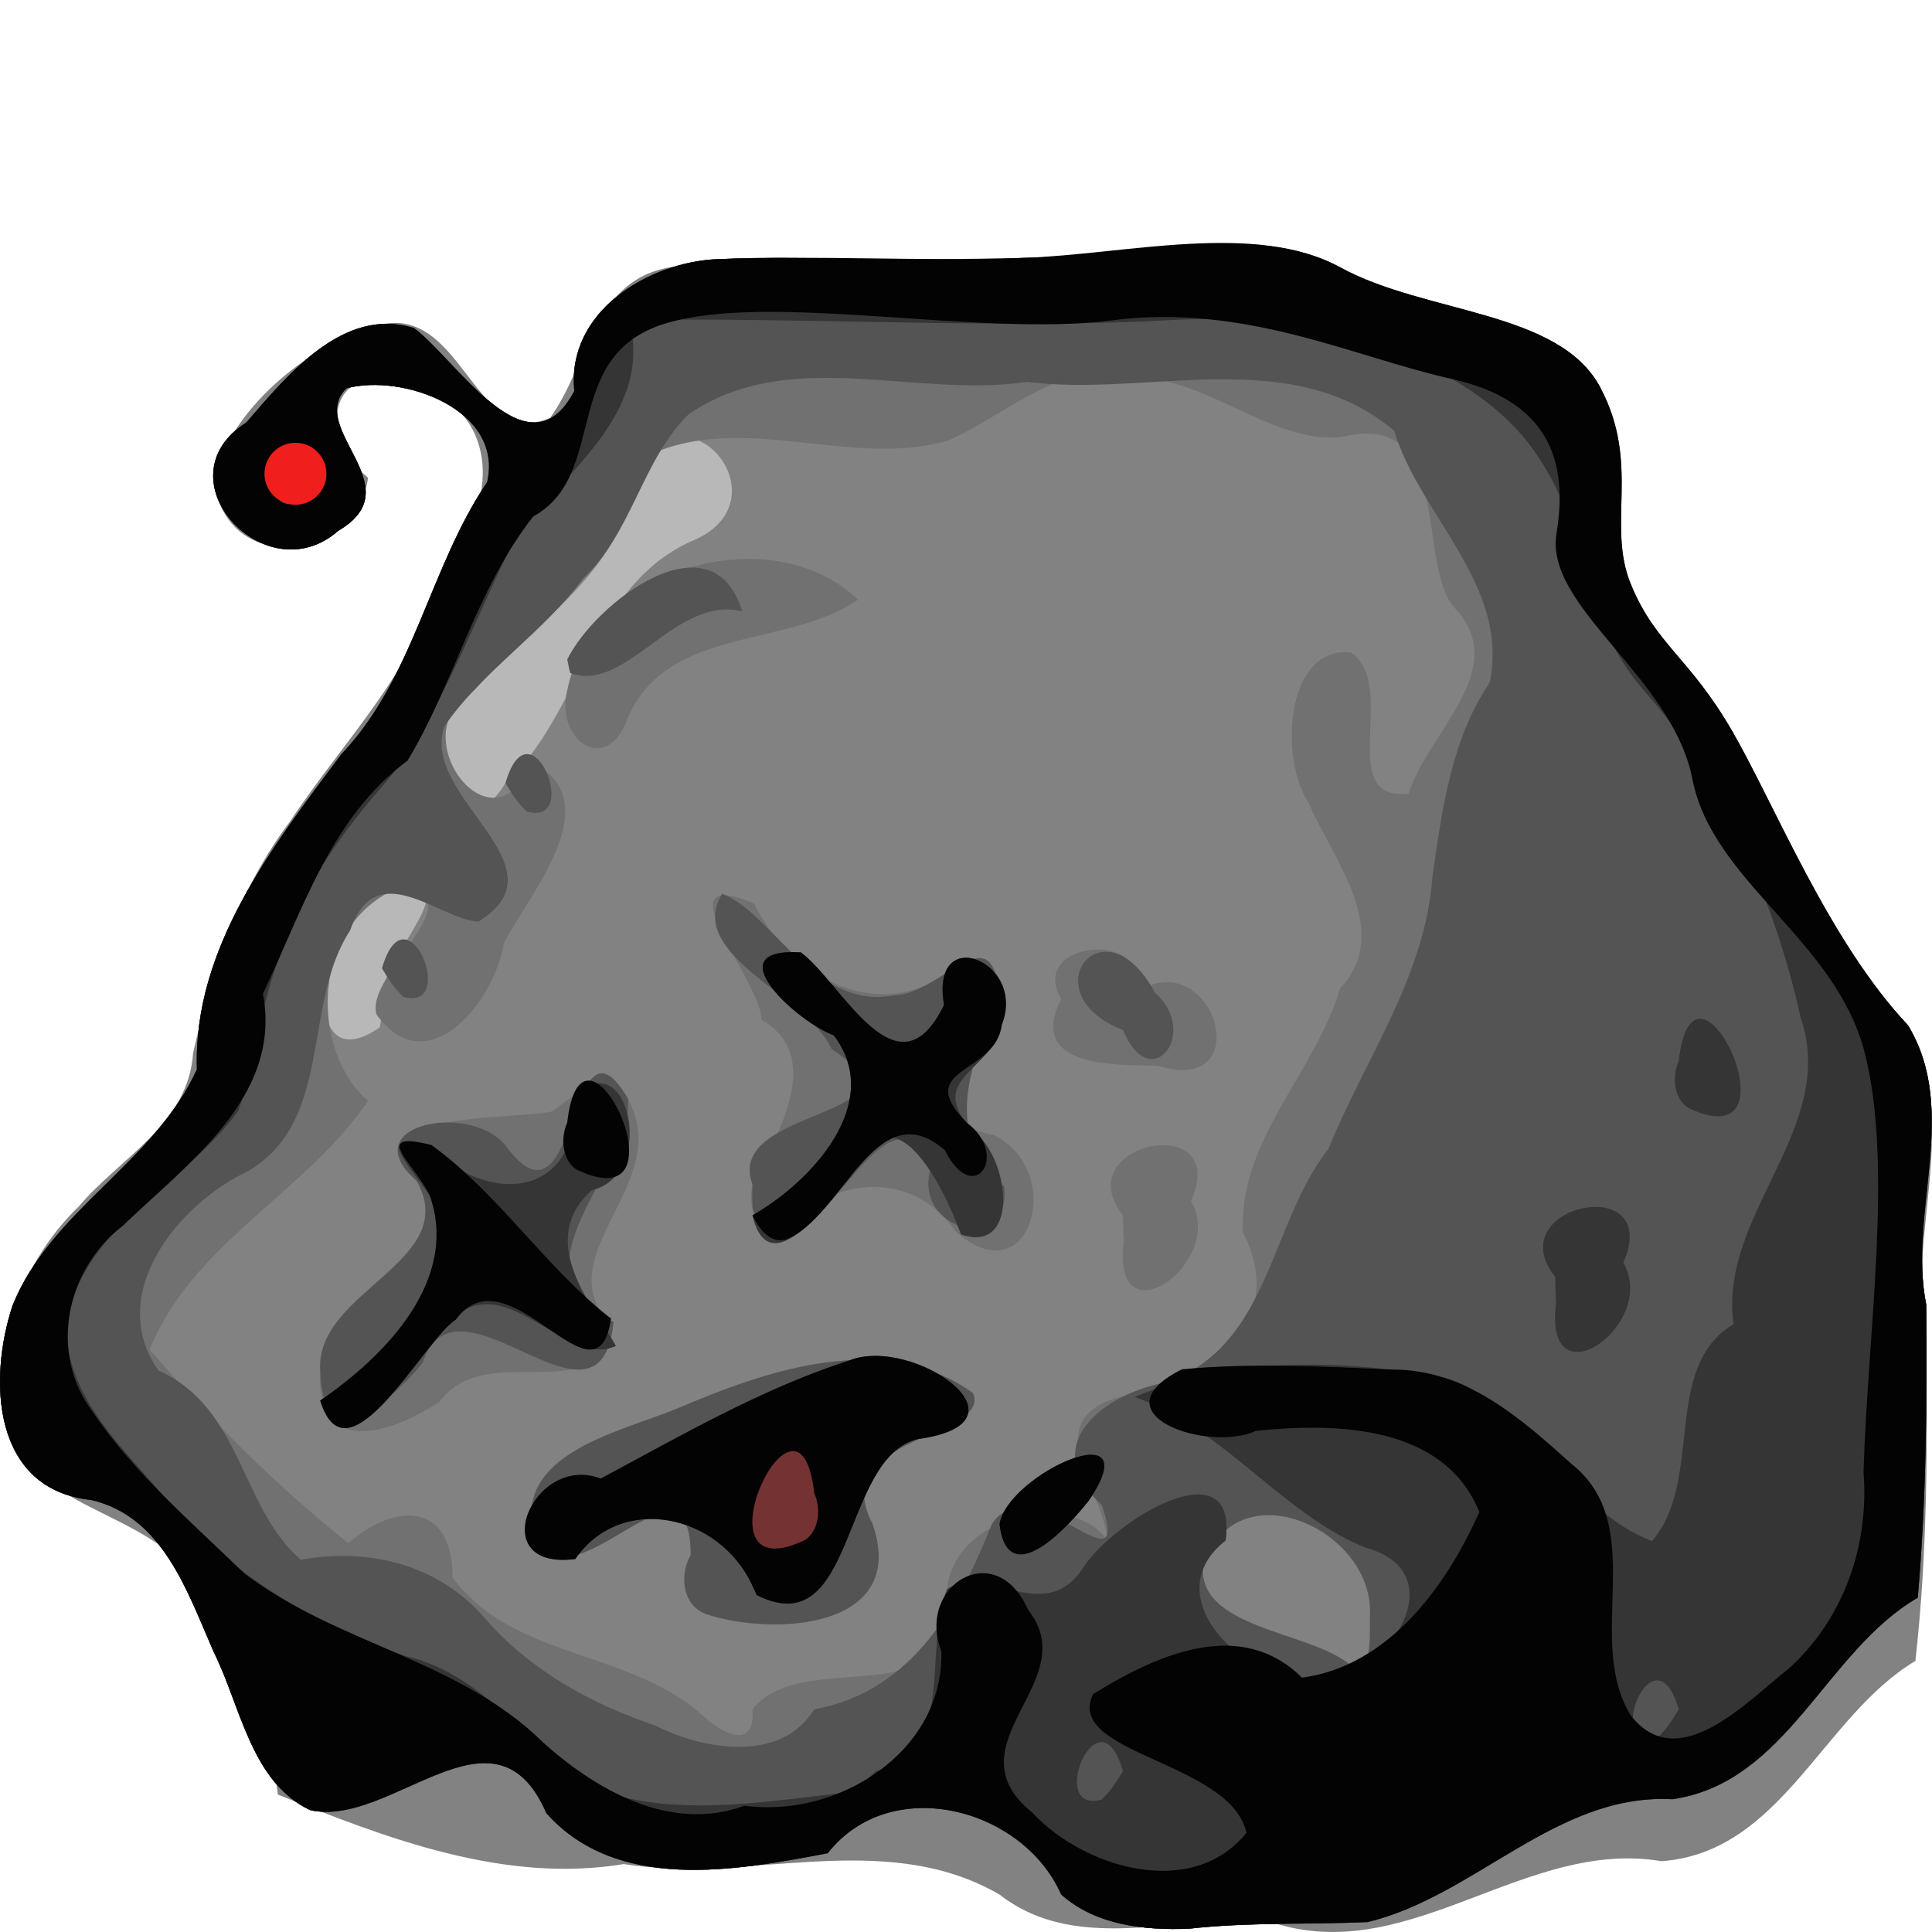
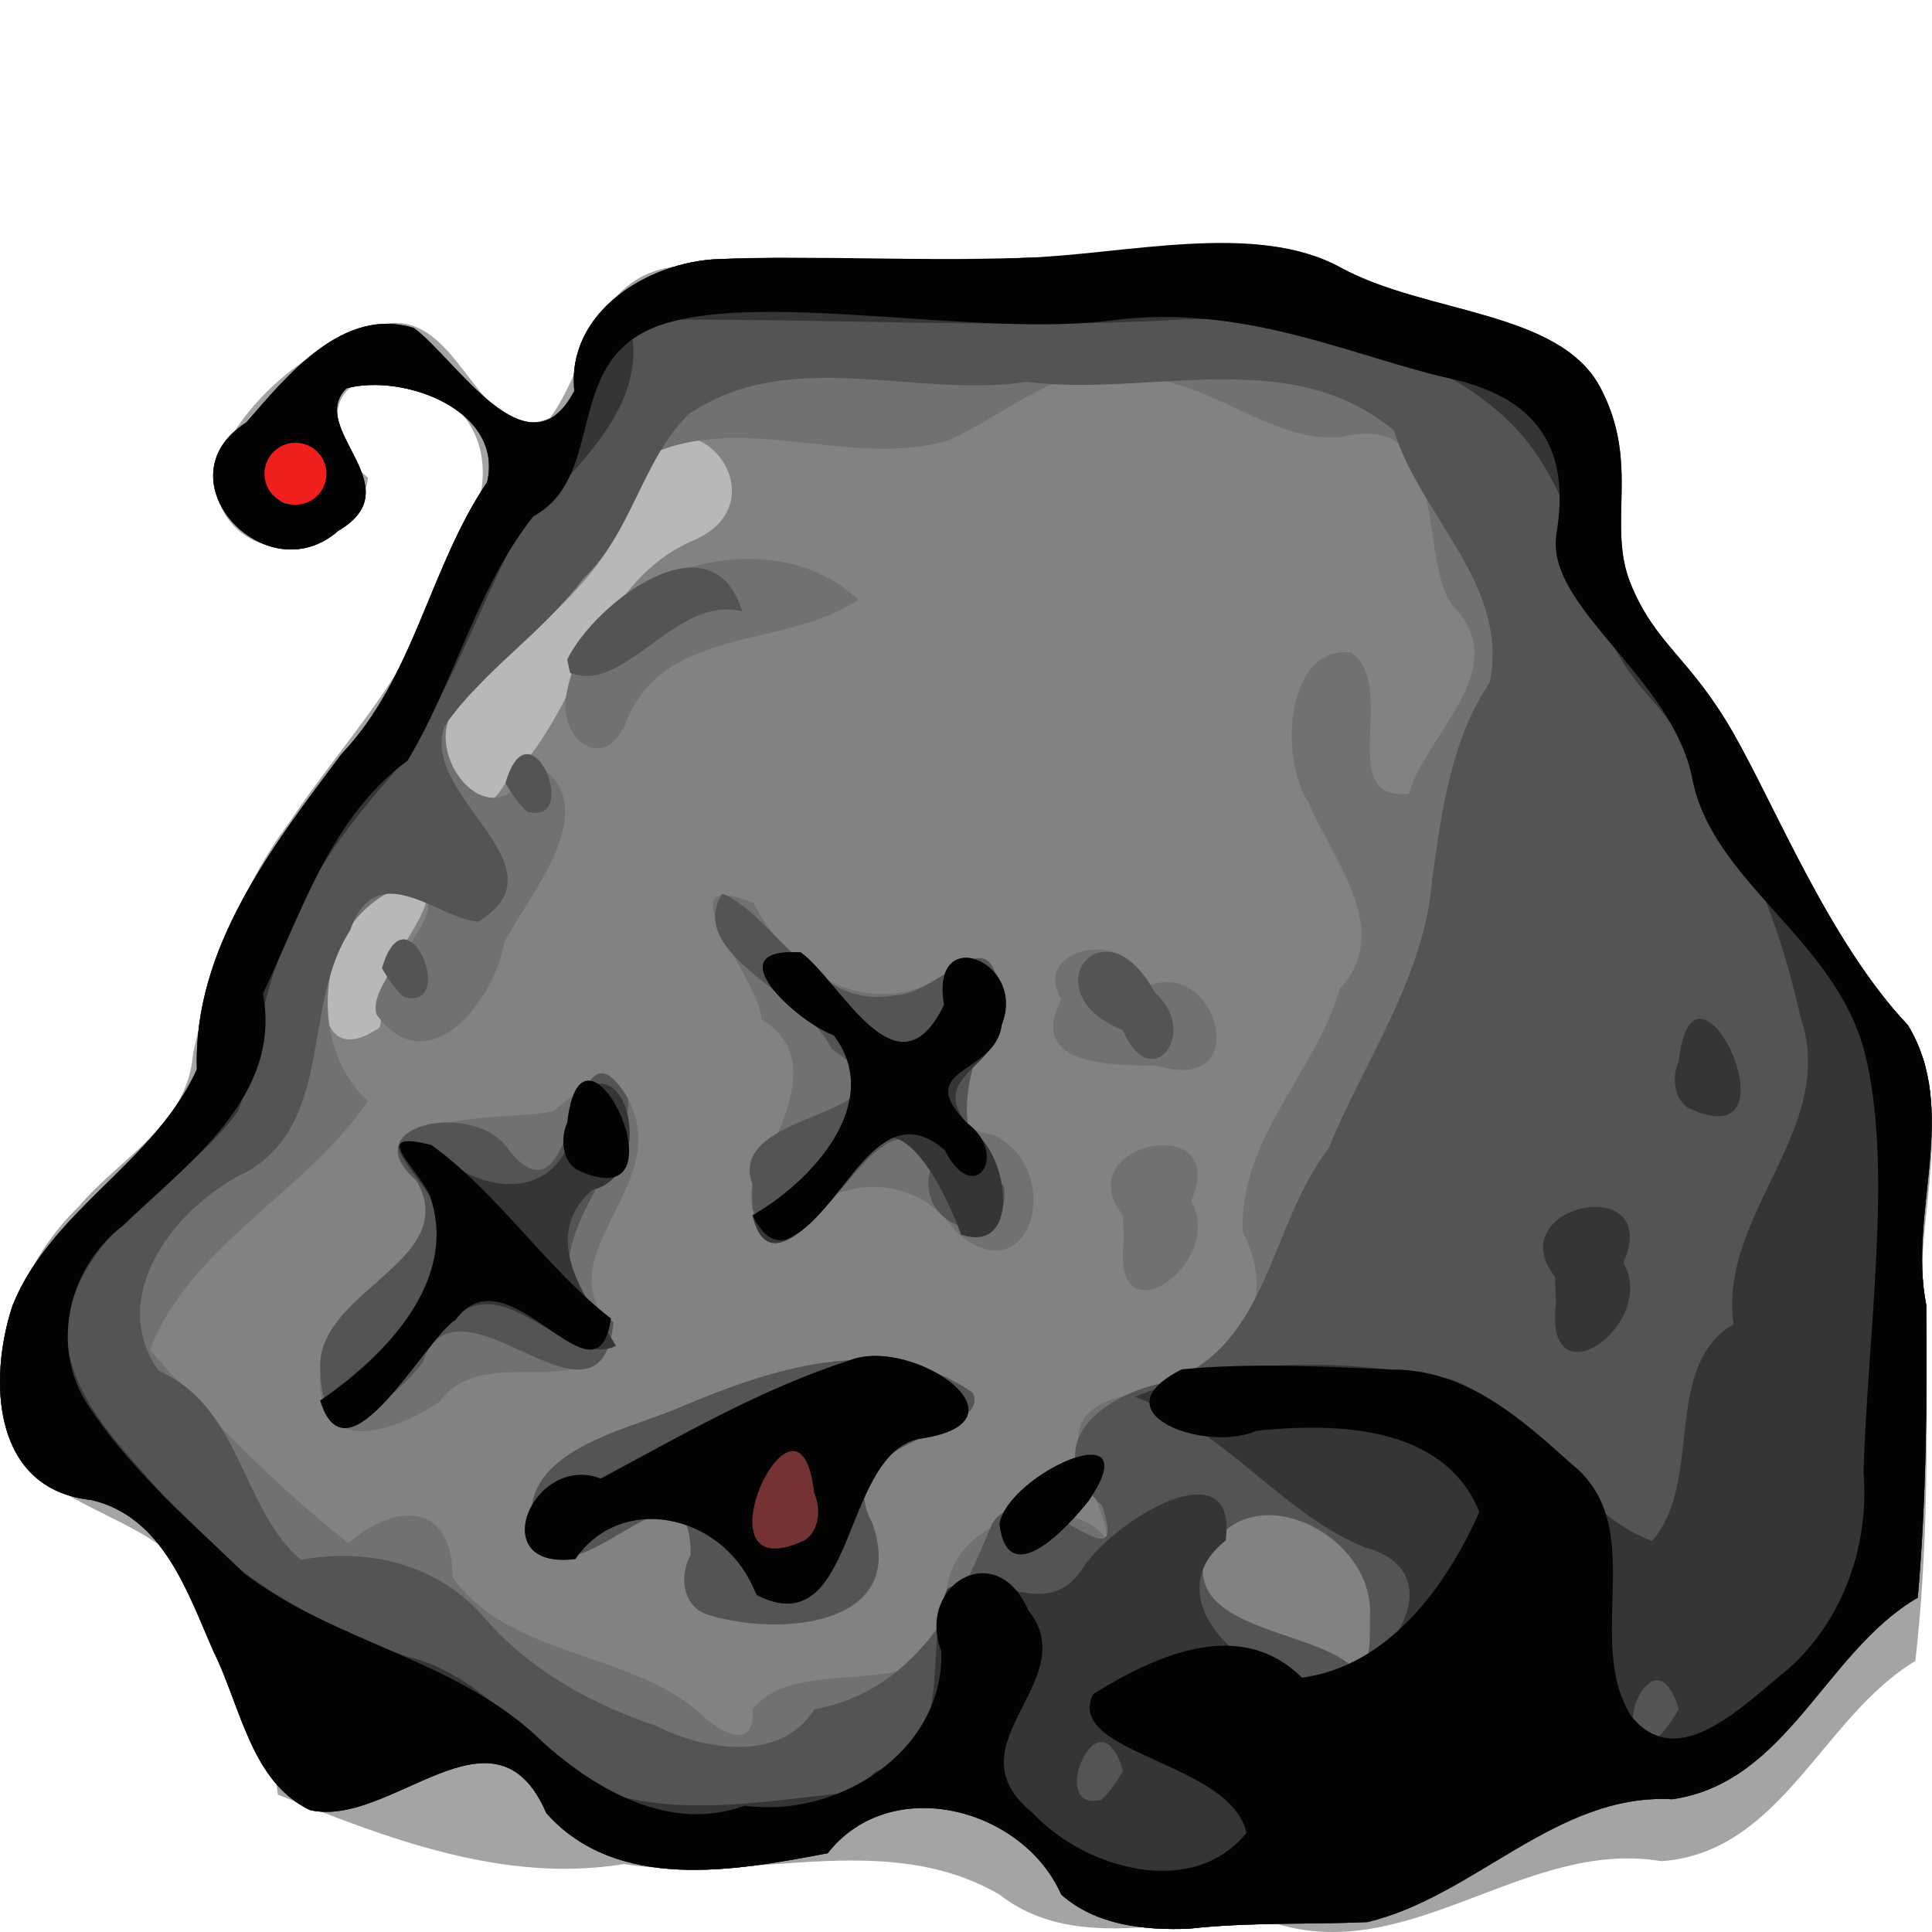
<svg xmlns="http://www.w3.org/2000/svg" width="32px" height="32px" id="svg14736">
  <defs id="defs14738" />
  <g id="layer1">
    <g transform="matrix(0.429325,0,0,0.429325,-176.8372,-99.9257)" id="g6493">
+       <path style="fill:#000000;fill-opacity:0.359" d="M 450.456,305.842 C 445.985,303.25 440.757,305.433 435.96,304.666 C 431.339,305.424 426.827,303.676 422.615,301.985 C 422.35,299.297 419.969,297.385 419.857,295.116 C 419.231,291.271 414.163,291.485 412.424,288.502 C 411.359,285.256 412.509,281.628 414.945,279.284 C 416.56,277.378 419.155,276.134 419.346,273.376 C 420.066,270.202 421.105,267.067 423.085,264.442 C 425.211,261.225 428.146,258.382 429.013,254.491 C 431.385,252.004 431.07,248.088 427.275,247.468 C 424.298,246.84 424.375,249.802 426.097,251.182 C 425.609,254.564 420.408,254.972 420.149,251.125 C 420.873,248.55 423.596,246.198 426.249,245.372 C 429.705,244.158 430.127,250.132 433.114,248.877 C 434.627,246.819 434.746,243.466 437.898,243.041 C 441.307,242.274 444.824,243.067 448.279,242.75 C 453.389,242.673 458.518,242.532 463.61,243.069 C 466.106,246.238 471.441,244.163 473.629,247.689 C 474.607,250.114 473.618,252.906 474.825,255.321 C 475.555,257.56 477.292,259.245 478.729,260.984 C 480.543,265.117 482.748,269.094 485.589,272.606 C 487.502,276.271 485.45,280.416 486.205,284.279 C 486.26,288.465 486.262,292.664 485.79,296.829 C 482.199,298.976 480.629,304.219 475.992,304.555 C 470.807,303.675 466.389,308.505 461.214,306.99 C 457.697,306.423 453.619,308.296 450.456,305.842 z M 426.632,271.298 C 426.466,269.787 430.464,266.108 426.808,267.213 C 424.158,267.671 423.221,274.699 426.547,272.386 C 426.623,272.029 426.634,271.662 426.632,271.298 z M 431.397,262.96 C 434.355,260.237 434.684,255.276 438.692,253.579 C 442.167,252.044 438.534,247.49 436.38,250.744 C 436.244,254.657 432.485,256.726 430.188,259.392 C 427.952,260.107 429.297,266.365 431.397,262.96 z " id="path14782" />
      <path id="path5966" d="M 423.201,275.881 C 426.606,282.379 439.235,274.382 440.325,271.385 C 441.397,268.44 444.266,248.328 439.91,246.381 C 435.607,244.458 419.889,269.558 423.201,275.881 z " style="opacity:1;fill:#b8b8b8;fill-opacity:1" />
-       <path id="path5964" d="M 450.456,305.842 C 445.985,303.25 440.757,305.433 435.96,304.666 C 431.339,305.424 426.827,303.676 422.615,301.985 C 422.35,299.297 419.969,297.385 419.857,295.116 C 419.231,291.271 414.163,291.485 412.424,288.502 C 411.359,285.256 412.509,281.628 414.945,279.284 C 416.56,277.378 419.155,276.134 419.346,273.376 C 420.066,270.202 421.105,267.067 423.085,264.442 C 425.211,261.225 428.146,258.382 429.013,254.491 C 431.385,252.004 431.07,248.088 427.275,247.468 C 424.298,246.84 424.375,249.802 426.097,251.182 C 425.609,254.564 420.408,254.972 420.149,251.125 C 420.873,248.55 423.596,246.198 426.249,245.372 C 429.705,244.158 430.127,250.132 433.114,248.877 C 434.627,246.819 434.746,243.466 437.898,243.041 C 441.307,242.274 444.824,243.067 448.279,242.75 C 453.389,242.673 458.518,242.532 463.61,243.069 C 466.106,246.238 471.441,244.163 473.629,247.689 C 474.607,250.114 473.618,252.906 474.825,255.321 C 475.555,257.56 477.292,259.245 478.729,260.984 C 480.543,265.117 482.748,269.094 485.589,272.606 C 487.502,276.271 485.45,280.416 486.205,284.279 C 486.26,288.465 486.262,292.664 485.79,296.829 C 482.199,298.976 480.629,304.219 475.992,304.555 C 470.807,303.675 466.389,308.505 461.214,306.99 C 457.697,306.423 453.619,308.296 450.456,305.842 z M 426.632,271.298 C 426.466,269.787 430.464,266.108 426.808,267.213 C 424.158,267.671 423.221,274.699 426.547,272.386 C 426.623,272.029 426.634,271.662 426.632,271.298 z M 431.397,262.96 C 434.355,260.237 434.684,255.276 438.692,253.579 C 442.167,252.044 438.534,247.49 436.38,250.744 C 436.244,254.657 432.485,256.726 430.188,259.392 C 427.952,260.107 429.297,266.365 431.397,262.96 z " style="fill:#828282" />
+       <path id="path5964" d="M 451.6,302.409 C 447.129,299.818 445.853,302.936 441.056,302.17 C 436.435,302.928 429.219,299.516 425.008,297.825 C 424.742,295.137 420.697,296.241 420.585,293.972 C 419.959,290.127 416.243,290.861 414.504,287.878 C 413.439,284.632 414.277,282.252 416.713,279.908 C 418.328,278.002 420.612,276.03 420.802,273.272 C 421.522,270.098 422.145,267.795 424.125,265.17 C 426.251,261.953 429.082,259.318 429.949,255.427 C 432.321,252.94 430.751,250.964 433.738,249.709 C 435.251,247.652 434.85,245.442 438.002,245.017 C 441.411,244.25 444.72,244.315 448.175,243.998 C 453.285,243.921 458.414,243.78 463.506,244.317 C 466.002,247.486 470.505,244.892 472.693,248.417 C 473.671,250.842 472.682,253.634 473.889,256.049 C 474.619,258.289 476.356,259.973 477.793,261.712 C 479.607,265.845 479.628,268.262 482.469,271.774 C 484.382,275.439 482.33,279.584 483.085,283.447 C 483.139,287.633 483.142,291.832 482.669,295.997 C 479.079,298.144 478.653,300.891 474.016,301.227 C 468.831,300.347 466.909,305.593 461.734,304.078 C 458.218,303.511 454.763,304.864 451.6,302.409 z M 426.632,271.298 C 426.466,269.787 430.464,266.108 426.808,267.213 C 424.158,267.671 423.221,274.699 426.547,272.386 C 426.623,272.029 426.634,271.662 426.632,271.298 z M 431.397,262.96 C 434.355,260.237 434.684,255.276 438.692,253.579 C 442.167,252.044 438.534,247.49 436.38,250.744 C 436.244,254.657 432.485,256.726 430.188,259.392 C 427.952,260.107 429.297,266.365 431.397,262.96 z " style="fill:#828282" />
      <path id="path5962" d="M 452.838,305.842 C 451.356,302.484 446.254,301.153 443.827,304.248 C 440.26,304.924 435.697,305.762 432.972,302.699 C 430.983,298.089 426.972,303.295 423.859,302.583 C 421.575,301.502 421.181,298.559 420.134,296.466 C 419.127,294.168 418.186,291.264 415.419,290.62 C 411.591,290.216 411.436,285.975 412.381,283.117 C 413.859,279.434 417.871,277.601 419.492,274.005 C 419.343,269.33 422.412,265.394 425.066,261.849 C 427.87,258.906 428.456,254.652 430.691,251.35 C 431.332,248.567 427.456,247.15 425.262,247.731 C 423.697,249.289 427.848,251.53 424.945,253.229 C 422.142,255.696 417.999,251.208 421.4,249.048 C 422.981,247.226 425.14,244.56 427.862,245.405 C 429.487,246.595 432.279,251.214 434.053,247.834 C 433.744,244.781 436.903,242.842 439.631,242.746 C 443.531,242.598 447.441,242.913 451.349,242.702 C 455.438,242.644 459.539,242.64 463.61,243.069 C 466.106,246.238 471.441,244.163 473.629,247.689 C 474.607,250.114 473.618,252.906 474.825,255.321 C 475.56,257.554 477.276,259.247 478.733,260.973 C 480.578,264.976 482.454,269.057 485.504,272.304 C 487.51,275.621 485.498,279.529 486.21,283.095 C 486.244,286.862 486.211,290.634 485.882,294.388 C 482.311,296.462 480.854,301.523 476.414,302.164 C 471.954,301.919 468.803,305.911 464.65,306.904 C 462.392,307.004 460.051,306.902 457.759,307.16 C 456.045,307.225 454.175,307.033 452.838,305.842 z M 440.926,298.695 C 442.839,296.305 448.313,298.887 448.463,294.905 C 447.86,291.35 453.176,290.044 454.61,292.172 C 454.51,290.2 451.75,287.435 455.288,286.6 C 458.49,285.965 461.658,283.87 459.844,280.28 C 459.688,276.713 462.636,274.137 463.59,270.891 C 465.674,268.668 463.297,265.884 462.375,263.708 C 461.238,261.991 461.502,257.664 464.01,257.921 C 465.887,259.205 463.354,263.676 466.245,263.374 C 466.922,261.06 470.222,258.598 468.045,256.232 C 466.476,254.598 468.046,248.52 463.658,249.608 C 461.072,249.883 458.687,247.503 455.979,247.326 C 453.043,246.387 450.861,248.705 448.453,249.754 C 444.616,250.841 440.473,248.557 436.77,250.385 C 435.972,254.484 432.463,257.092 429.602,259.759 C 427.82,261.851 431.15,265.566 432.372,262.126 C 435.438,263.669 432.38,267.135 431.34,269.127 C 430.991,271.333 428.414,274.618 426.424,271.894 C 425.942,270.353 430.317,267.356 427.402,266.941 C 423.798,268.355 423.868,273.323 426.097,275.222 C 423.688,278.768 419.314,280.714 417.671,284.817 C 420.008,287.516 422.539,290.063 425.337,292.288 C 427.178,290.666 429.367,290.731 429.353,293.602 C 431.691,296.815 436.352,296.383 439.134,299.052 C 439.827,299.651 441.033,300.251 440.926,298.695 z M 438.544,292.739 C 438.534,288.099 433.843,295.092 432.51,292.025 C 431.63,288.833 435.802,288.006 437.995,287.103 C 441.491,285.61 445.99,284.042 449.43,286.49 C 450.175,288.225 443.763,288.133 445.548,291.516 C 446.997,295.631 441.677,295.884 439.099,295.008 C 438.199,294.629 438.117,293.503 438.544,292.739 z M 424.25,285.592 C 424.065,282.505 430.165,281.198 427.76,278.05 C 426.171,275.538 431.562,275.997 433.213,275.624 C 434.488,274.615 435.854,273.689 436.458,276.021 C 437.095,278.93 433.108,281.412 435.482,283.891 C 434.895,287.226 430.675,284.354 428.857,286.829 C 427,288.055 424.046,289.041 424.25,285.592 z M 455.22,279.636 C 453.008,276.85 459.405,275.527 457.848,279.084 C 459.224,281.473 454.733,284.616 455.253,280.606 C 455.227,280.283 455.227,279.96 455.22,279.636 z M 440.926,278.445 C 441.952,276.43 443.695,273.494 441.276,272.093 C 441.262,270.582 437.259,266.077 440.981,267.598 C 442.582,270.823 446.398,272.454 449.045,269.729 C 453.377,270.144 445.9,275.838 450.229,276.536 C 453.063,277.915 451.64,282.86 448.749,280.244 C 447.054,277.745 443.564,278.134 442.14,280.515 C 441.096,280.615 440.711,279.248 440.926,278.445 z M 452.838,271.298 C 451.476,268.992 456.5,268.593 455.667,271.075 C 458.692,268.999 460.536,275.098 456.544,273.864 C 454.938,273.837 451.487,273.947 452.838,271.298 z M 433.779,259.386 C 434.693,254.714 441.586,252.643 445.002,255.886 C 442.261,257.775 437.617,256.886 436.105,260.473 C 435.303,262.711 433.302,261.298 433.779,259.386 z M 464.749,295.121 C 464.965,291.743 459.539,289.313 458.303,293.187 C 458.124,295.783 463.153,295.688 464.279,297.302 C 464.857,296.745 464.73,295.839 464.749,295.121 z " style="fill:#717171" />
      <path id="path5960" d="M 452.838,305.842 C 451.356,302.484 446.254,301.153 443.827,304.248 C 440.26,304.924 435.697,305.762 432.972,302.699 C 430.983,298.089 426.972,303.295 423.859,302.583 C 421.575,301.502 421.181,298.559 420.134,296.466 C 419.127,294.168 418.186,291.264 415.419,290.62 C 411.591,290.216 411.436,285.975 412.381,283.117 C 413.859,279.434 417.871,277.601 419.492,274.005 C 419.343,269.33 422.412,265.394 425.066,261.849 C 427.87,258.906 428.456,254.652 430.691,251.35 C 431.332,248.567 427.456,247.15 425.262,247.731 C 423.697,249.289 427.848,251.53 424.945,253.229 C 422.142,255.696 417.999,251.208 421.4,249.048 C 422.981,247.226 425.14,244.56 427.862,245.405 C 429.487,246.595 432.279,251.214 434.053,247.834 C 433.744,244.781 436.903,242.842 439.631,242.746 C 443.531,242.598 447.441,242.913 451.349,242.702 C 455.438,242.644 459.539,242.64 463.61,243.069 C 466.106,246.238 471.441,244.163 473.629,247.689 C 474.607,250.114 473.618,252.906 474.825,255.321 C 475.56,257.554 477.276,259.247 478.733,260.973 C 480.578,264.976 482.454,269.057 485.504,272.304 C 487.51,275.621 485.498,279.529 486.21,283.095 C 486.244,286.862 486.211,290.634 485.882,294.388 C 482.311,296.462 480.854,301.523 476.414,302.164 C 471.954,301.919 468.803,305.911 464.65,306.904 C 462.392,307.004 460.051,306.902 457.759,307.16 C 456.045,307.225 454.175,307.033 452.838,305.842 z M 443.309,298.695 C 447.121,298.009 448.935,294.637 450.169,291.532 C 451.697,289.25 455.582,294.362 454.41,290.823 C 451.87,288.492 454.476,286.496 456.962,286.067 C 460.91,284.576 460.849,280.022 463.147,277.07 C 464.558,273.596 466.888,270.418 467.159,266.566 C 467.531,263.994 467.877,261.295 469.365,259.088 C 470.15,255.33 466.686,252.681 465.679,249.363 C 461.655,245.998 456.206,248.082 451.511,247.483 C 447.205,248.134 442.349,246.076 438.468,248.73 C 436.671,250.478 436.287,253.301 434.383,255.082 C 432.829,257.189 430.497,258.642 429.036,260.779 C 428.098,263.522 433.832,266.174 430.346,268.308 C 428.827,268.221 426.412,265.721 425.403,268.648 C 423.528,271.514 424.792,275.968 421.46,277.938 C 418.754,279.199 415.939,282.704 418.016,285.632 C 421.223,287.047 421.176,290.924 423.501,292.928 C 426.108,292.444 428.845,293.103 430.641,295.225 C 432.403,297.233 434.748,298.504 437.196,299.329 C 439.038,300.266 442.027,300.776 443.309,298.695 z M 438.544,292.739 C 438.534,288.099 433.843,295.092 432.51,292.025 C 431.63,288.833 435.802,288.006 437.995,287.103 C 441.491,285.61 445.99,284.042 449.43,286.49 C 450.175,288.225 443.763,288.133 445.548,291.516 C 446.997,295.631 441.677,295.884 439.099,295.008 C 438.199,294.629 438.117,293.503 438.544,292.739 z M 424.25,285.592 C 424.087,282.531 429.683,281.465 427.988,278.32 C 425.393,276.117 430.267,275.153 431.531,277.121 C 434.262,280.541 433.811,271.233 436.123,275.131 C 436.331,277.921 431.322,281.725 435.566,283.749 C 435.081,288.821 429.525,281.373 428.202,285.323 C 427.114,286.708 424.315,289.113 424.25,285.592 z M 440.926,278.445 C 439.788,275.406 448.05,275.915 443.973,273.217 C 443.071,271.149 438.306,269.611 439.757,267.229 C 441.686,267.966 443.317,271.737 446.382,271.152 C 448.224,271.134 450.286,267.792 450.442,271.355 C 449.303,273.812 448.25,276.48 450.632,278.522 C 450.954,281.211 447.086,280.243 447.801,277.84 C 445.958,273.473 443.042,283.418 440.937,279.409 L 440.915,278.919 L 440.926,278.445 L 440.926,278.445 z M 455.22,272.489 C 451.598,271.077 454.481,267.376 456.45,271.045 C 458.214,272.586 456.286,275.067 455.22,272.489 z M 426.632,270.107 C 427.576,266.855 429.602,271.805 427.459,271.208 C 427.116,270.895 426.867,270.502 426.632,270.107 z M 431.397,262.96 C 432.34,259.708 434.366,264.658 432.223,264.061 C 431.88,263.748 431.631,263.355 431.397,262.96 z M 433.779,258.195 C 434.847,256.008 439.372,252.55 440.53,256.336 C 437.946,255.695 436.047,259.53 433.895,258.713 C 433.844,258.547 433.821,258.366 433.779,258.195 z M 464.749,295.121 C 464.965,291.743 459.539,289.313 458.303,293.187 C 458.124,295.783 463.153,295.688 464.279,297.302 C 464.857,296.745 464.73,295.839 464.749,295.121 z " style="fill:#545454" />
      <path id="path5954" d="M 452.838,305.842 C 451.356,302.484 446.254,301.153 443.827,304.248 C 440.26,304.924 435.697,305.762 432.972,302.699 C 430.983,298.089 426.972,303.295 423.859,302.583 C 421.575,301.502 421.181,298.559 420.134,296.466 C 419.127,294.168 418.186,291.264 415.419,290.62 C 411.591,290.216 411.436,285.975 412.381,283.117 C 413.859,279.434 417.871,277.601 419.492,274.005 C 419.343,269.33 422.412,265.394 425.066,261.849 C 427.87,258.906 428.456,254.652 430.691,251.35 C 431.332,248.567 427.456,247.15 425.262,247.731 C 423.697,249.289 427.848,251.53 424.945,253.229 C 422.142,255.696 417.999,251.208 421.4,249.048 C 422.981,247.226 425.14,244.56 427.862,245.405 C 429.487,246.595 432.279,251.214 434.053,247.834 C 433.744,244.781 436.903,242.842 439.631,242.746 C 443.531,242.598 447.441,242.913 451.349,242.702 C 455.438,242.644 460.326,241.27 463.61,243.069 C 466.894,244.869 472.046,244.714 473.629,247.689 C 475.212,250.664 473.854,252.996 474.825,255.321 C 475.796,257.645 477.082,258.109 478.733,260.973 C 480.384,263.837 482.454,269.057 485.504,272.304 C 487.51,275.621 485.498,279.529 486.21,283.095 C 486.244,286.862 486.211,290.634 485.882,294.388 C 482.311,296.462 480.854,301.523 476.414,302.164 C 471.954,301.919 468.803,305.911 464.65,306.904 C 462.392,307.004 460.051,306.902 457.759,307.16 C 456.045,307.225 454.175,307.033 452.838,305.842 z M 445.691,301.077 C 448.848,300.307 447.47,296.327 448.435,294.058 C 449.929,293.06 452.2,295.503 453.666,293.257 C 454.843,291.403 459.665,288.491 459.182,292.183 C 456.428,294.339 459.907,297.708 462.507,297.496 C 465.224,297.874 468.239,293.457 464.593,292.463 C 461.43,291.217 459.12,287.873 455.679,286.642 C 459.479,285.045 463.827,285.19 467.802,285.943 C 471.089,287.115 472.381,290.972 475.631,292.204 C 477.653,289.853 475.98,285.505 478.776,283.834 C 478.174,279.601 482.839,276.271 481.358,271.99 C 480.363,267.411 478.121,262.538 475.41,259.499 C 472.698,256.46 473.385,253.307 471.006,250.038 C 468.626,246.768 463.045,244.749 457.01,245.102 C 450.974,245.455 443.111,244.997 436.162,245.093 C 437.141,248.688 433.604,251.014 431.762,253.54 C 430.223,256.566 429.123,259.834 427.038,262.626 C 425.274,264.634 423.635,266.774 422.804,269.363 C 421.939,271.352 421.783,273.605 421.092,275.599 C 419.018,278.511 414.784,280.179 414.459,284.119 C 414.56,286.902 416.92,288.849 418.547,290.879 C 420.948,293.607 424.128,295.433 427.524,296.634 C 430.862,297.407 432.417,300.515 435.267,301.905 C 438.287,302.842 441.538,302.225 444.584,301.908 C 445.014,301.71 445.354,301.402 445.691,301.077 z M 440.926,293.93 C 439.646,291.142 435.853,290.344 434.09,292.897 C 430.532,293.353 432.459,288.794 435.073,289.794 C 438.189,288.126 441.305,286.315 444.675,285.232 C 447.098,284.272 451.975,287.625 447.318,288.267 C 444.321,288.95 444.937,296.232 441.091,294.288 C 441.036,294.169 440.981,294.049 440.926,293.93 z M 443.309,290.357 C 442.726,285.154 438.464,294.306 442.957,292.163 C 443.516,291.778 443.57,290.93 443.309,290.357 z M 450.456,291.548 C 450.78,289.615 456.296,287.125 453.898,290.647 C 453.17,291.573 450.78,294.239 450.456,291.548 z M 424.25,286.783 C 426.694,285.059 429.653,282.2 428.493,278.916 C 427.748,277.765 426.13,276.194 428.612,277.091 C 430.967,279.368 434.321,278.763 434.021,275.139 C 436.103,272.815 437.296,278.063 434.733,278.665 C 432.482,280.669 434.917,283.308 435.658,284.676 C 433.582,285.656 430.979,280.865 428.776,284.367 C 427.692,285.059 425.302,289.933 424.25,286.783 z M 471.896,282.018 C 469.684,279.233 476.082,277.909 474.524,281.466 C 475.9,283.855 471.41,286.998 471.929,282.988 C 471.903,282.665 471.903,282.342 471.896,282.018 z M 440.926,279.636 C 443.184,278.356 446.044,275.297 444.061,272.693 C 442.65,272.174 439.455,269.285 442.791,269.493 C 444.349,270.634 446.518,275.242 448.316,271.519 C 447.75,268.381 451.472,269.775 450.55,272.204 C 450.263,274.094 447.484,274.327 449.457,276.391 C 450.865,277.454 451.252,281.14 448.974,280.38 C 448.286,278.484 446.261,274.391 444.712,278.151 C 443.934,279.036 441.568,282.414 440.926,279.636 z M 476.661,273.68 C 477.244,268.478 481.506,277.63 477.012,275.486 C 476.454,275.102 476.4,274.254 476.661,273.68 z M 455.22,301.077 C 454.277,297.825 452.251,302.776 454.394,302.178 C 454.737,301.865 454.986,301.472 455.22,301.077 z M 476.661,298.695 C 475.718,295.443 473.692,300.393 475.835,299.795 C 476.178,299.483 476.426,299.089 476.661,298.695 z M 424.25,251.048 C 423.307,247.797 421.281,252.747 423.424,252.149 C 423.767,251.837 424.016,251.443 424.25,251.048 z " style="fill:#353535" />
      <path id="path5958" d="M 444.015,290.253 C 444.083,293.359 442.561,294.407 441.077,292.897 C 439.556,291.349 439.133,288.517 442.03,287.495 C 444.927,286.473 443.947,287.148 444.015,290.253 z " style="fill:#753232" />
      <path id="path5952" d="M 452.838,305.842 C 451.356,302.484 446.254,301.153 443.827,304.248 C 440.26,304.924 435.697,305.762 432.972,302.699 C 430.983,298.089 426.972,303.295 423.859,302.583 C 421.575,301.502 421.181,298.559 420.134,296.466 C 419.127,294.168 418.186,291.264 415.419,290.62 C 411.591,290.216 411.436,285.975 412.381,283.117 C 413.859,279.434 417.871,277.601 419.492,274.005 C 419.343,269.33 422.412,265.394 425.066,261.849 C 427.87,258.906 428.456,254.652 430.691,251.35 C 431.332,248.567 427.456,247.15 425.262,247.731 C 423.697,249.289 427.848,251.53 424.945,253.229 C 422.142,255.696 417.999,251.208 421.4,249.048 C 422.981,247.226 425.14,244.56 427.862,245.405 C 429.487,246.595 432.279,251.214 434.053,247.834 C 433.744,244.781 436.903,242.842 439.631,242.746 C 443.531,242.598 447.35,242.837 451.349,242.702 C 455.348,242.568 460.326,241.27 463.61,243.069 C 466.894,244.869 472.046,244.714 473.629,247.689 C 475.212,250.664 473.854,252.996 474.825,255.321 C 475.796,257.645 477.082,258.109 478.733,260.973 C 480.384,263.837 482.454,269.057 485.504,272.304 C 487.51,275.621 485.498,279.529 486.21,283.095 C 486.244,286.862 486.211,290.634 485.882,294.388 C 482.311,296.462 480.854,301.523 476.414,302.164 C 471.954,301.919 468.803,305.911 464.65,306.904 C 462.392,307.004 460.051,306.902 457.759,307.16 C 456.045,307.225 454.175,307.033 452.838,305.842 z M 459.985,303.459 C 459.366,300.695 452.945,300.425 454.065,298.111 C 456.645,296.507 459.803,295.172 462.126,297.475 C 465.471,297.023 467.695,293.95 468.969,291.079 C 467.591,287.711 463.43,287.635 460.357,287.952 C 458.455,288.816 454.114,287.274 457.491,285.579 C 460.148,285.322 462.918,285.468 465.615,285.588 C 468.453,285.576 470.59,287.489 472.507,289.214 C 475.555,291.619 472.991,295.979 474.809,298.928 C 476.634,301.273 479.282,298.398 480.887,297.14 C 483.02,295.232 484.014,292.371 483.79,289.546 C 483.948,284.153 484.947,277.734 483.835,273.364 C 482.722,268.994 477.961,266.781 477.188,262.811 C 476.415,258.841 471.471,256.181 471.945,253.325 C 472.419,250.47 471.594,248.19 467.876,247.363 C 464.158,246.537 459.934,244.443 454.801,245.109 C 449.667,245.775 441.532,243.983 437.513,245.247 C 433.493,246.51 435.393,251.073 432.47,252.674 C 430.256,255.484 429.444,259.065 427.618,262.098 C 424.662,264.271 423.553,267.918 422.039,271.09 C 422.796,275.06 419.106,277.653 416.616,280.057 C 414.447,281.717 413.773,284.945 415.45,287.19 C 417.056,289.578 419.289,291.475 421.332,293.462 C 424.88,296.166 429.631,296.786 432.851,299.976 C 434.923,301.832 437.778,303.459 440.621,302.414 C 444.201,302.903 448.311,300.355 448.214,296.46 C 447.23,293.929 450.306,292.008 451.567,294.871 C 453.752,297.611 448.444,300.038 451.728,302.686 C 453.701,304.813 457.881,306.068 459.985,303.459 z M 440.926,293.93 C 439.646,291.142 435.853,290.344 434.09,292.897 C 430.532,293.353 432.459,288.794 435.073,289.794 C 438.189,288.126 441.305,286.315 444.675,285.232 C 447.098,284.272 451.975,287.625 447.318,288.267 C 444.321,288.95 444.937,296.232 441.091,294.288 C 441.036,294.169 440.981,294.049 440.926,293.93 z M 443.309,290.357 C 442.726,285.154 438.464,294.306 442.957,292.163 C 443.516,291.778 443.57,290.93 443.309,290.357 z M 450.456,291.548 C 450.78,289.615 456.296,287.125 453.898,290.647 C 453.17,291.573 450.78,294.239 450.456,291.548 z M 424.25,286.783 C 426.737,285.098 429.628,282.141 428.476,278.872 C 427.949,277.728 426.109,276.308 428.543,276.926 C 431.134,278.801 432.965,281.678 435.468,283.62 C 434.92,287.365 431.525,280.872 429.482,283.662 C 428.283,284.398 425.288,290.19 424.25,286.783 z M 440.926,279.636 C 443.184,278.356 446.044,275.297 444.061,272.693 C 442.65,272.174 439.455,269.285 442.791,269.493 C 444.349,270.633 446.517,275.242 448.316,271.519 C 447.771,268.299 451.521,269.859 450.544,272.289 C 450.311,274.226 447.076,273.911 449.191,276.062 C 450.868,277.309 449.464,279.36 448.346,277.121 C 445.667,274.809 444.385,279.777 442.191,280.579 C 441.567,280.727 441.156,280.106 440.926,279.636 z M 433.779,276.063 C 434.362,270.86 438.624,280.012 434.13,277.869 C 433.572,277.484 433.518,276.636 433.779,276.063 z M 424.25,251.048 C 423.307,247.797 421.281,252.747 423.424,252.149 C 423.767,251.837 424.016,251.443 424.25,251.048 z " style="fill:#030303" />
    </g>
    <path transform="matrix(1.068198,0,0,1.068198,-352.5835,-265.0179)" d="M 335.135 255.444 A 0.48 0.48 0 1 1  334.174,255.444 A 0.48 0.48 0 1 1  335.135 255.444 z" id="path2406" style="fill:#f11e1e;fill-opacity:1;fill-rule:evenodd;stroke:none;stroke-width:3.862;stroke-linejoin:round;stroke-miterlimit:4;stroke-dashoffset:0;stroke-opacity:1" />
  </g>
</svg>
